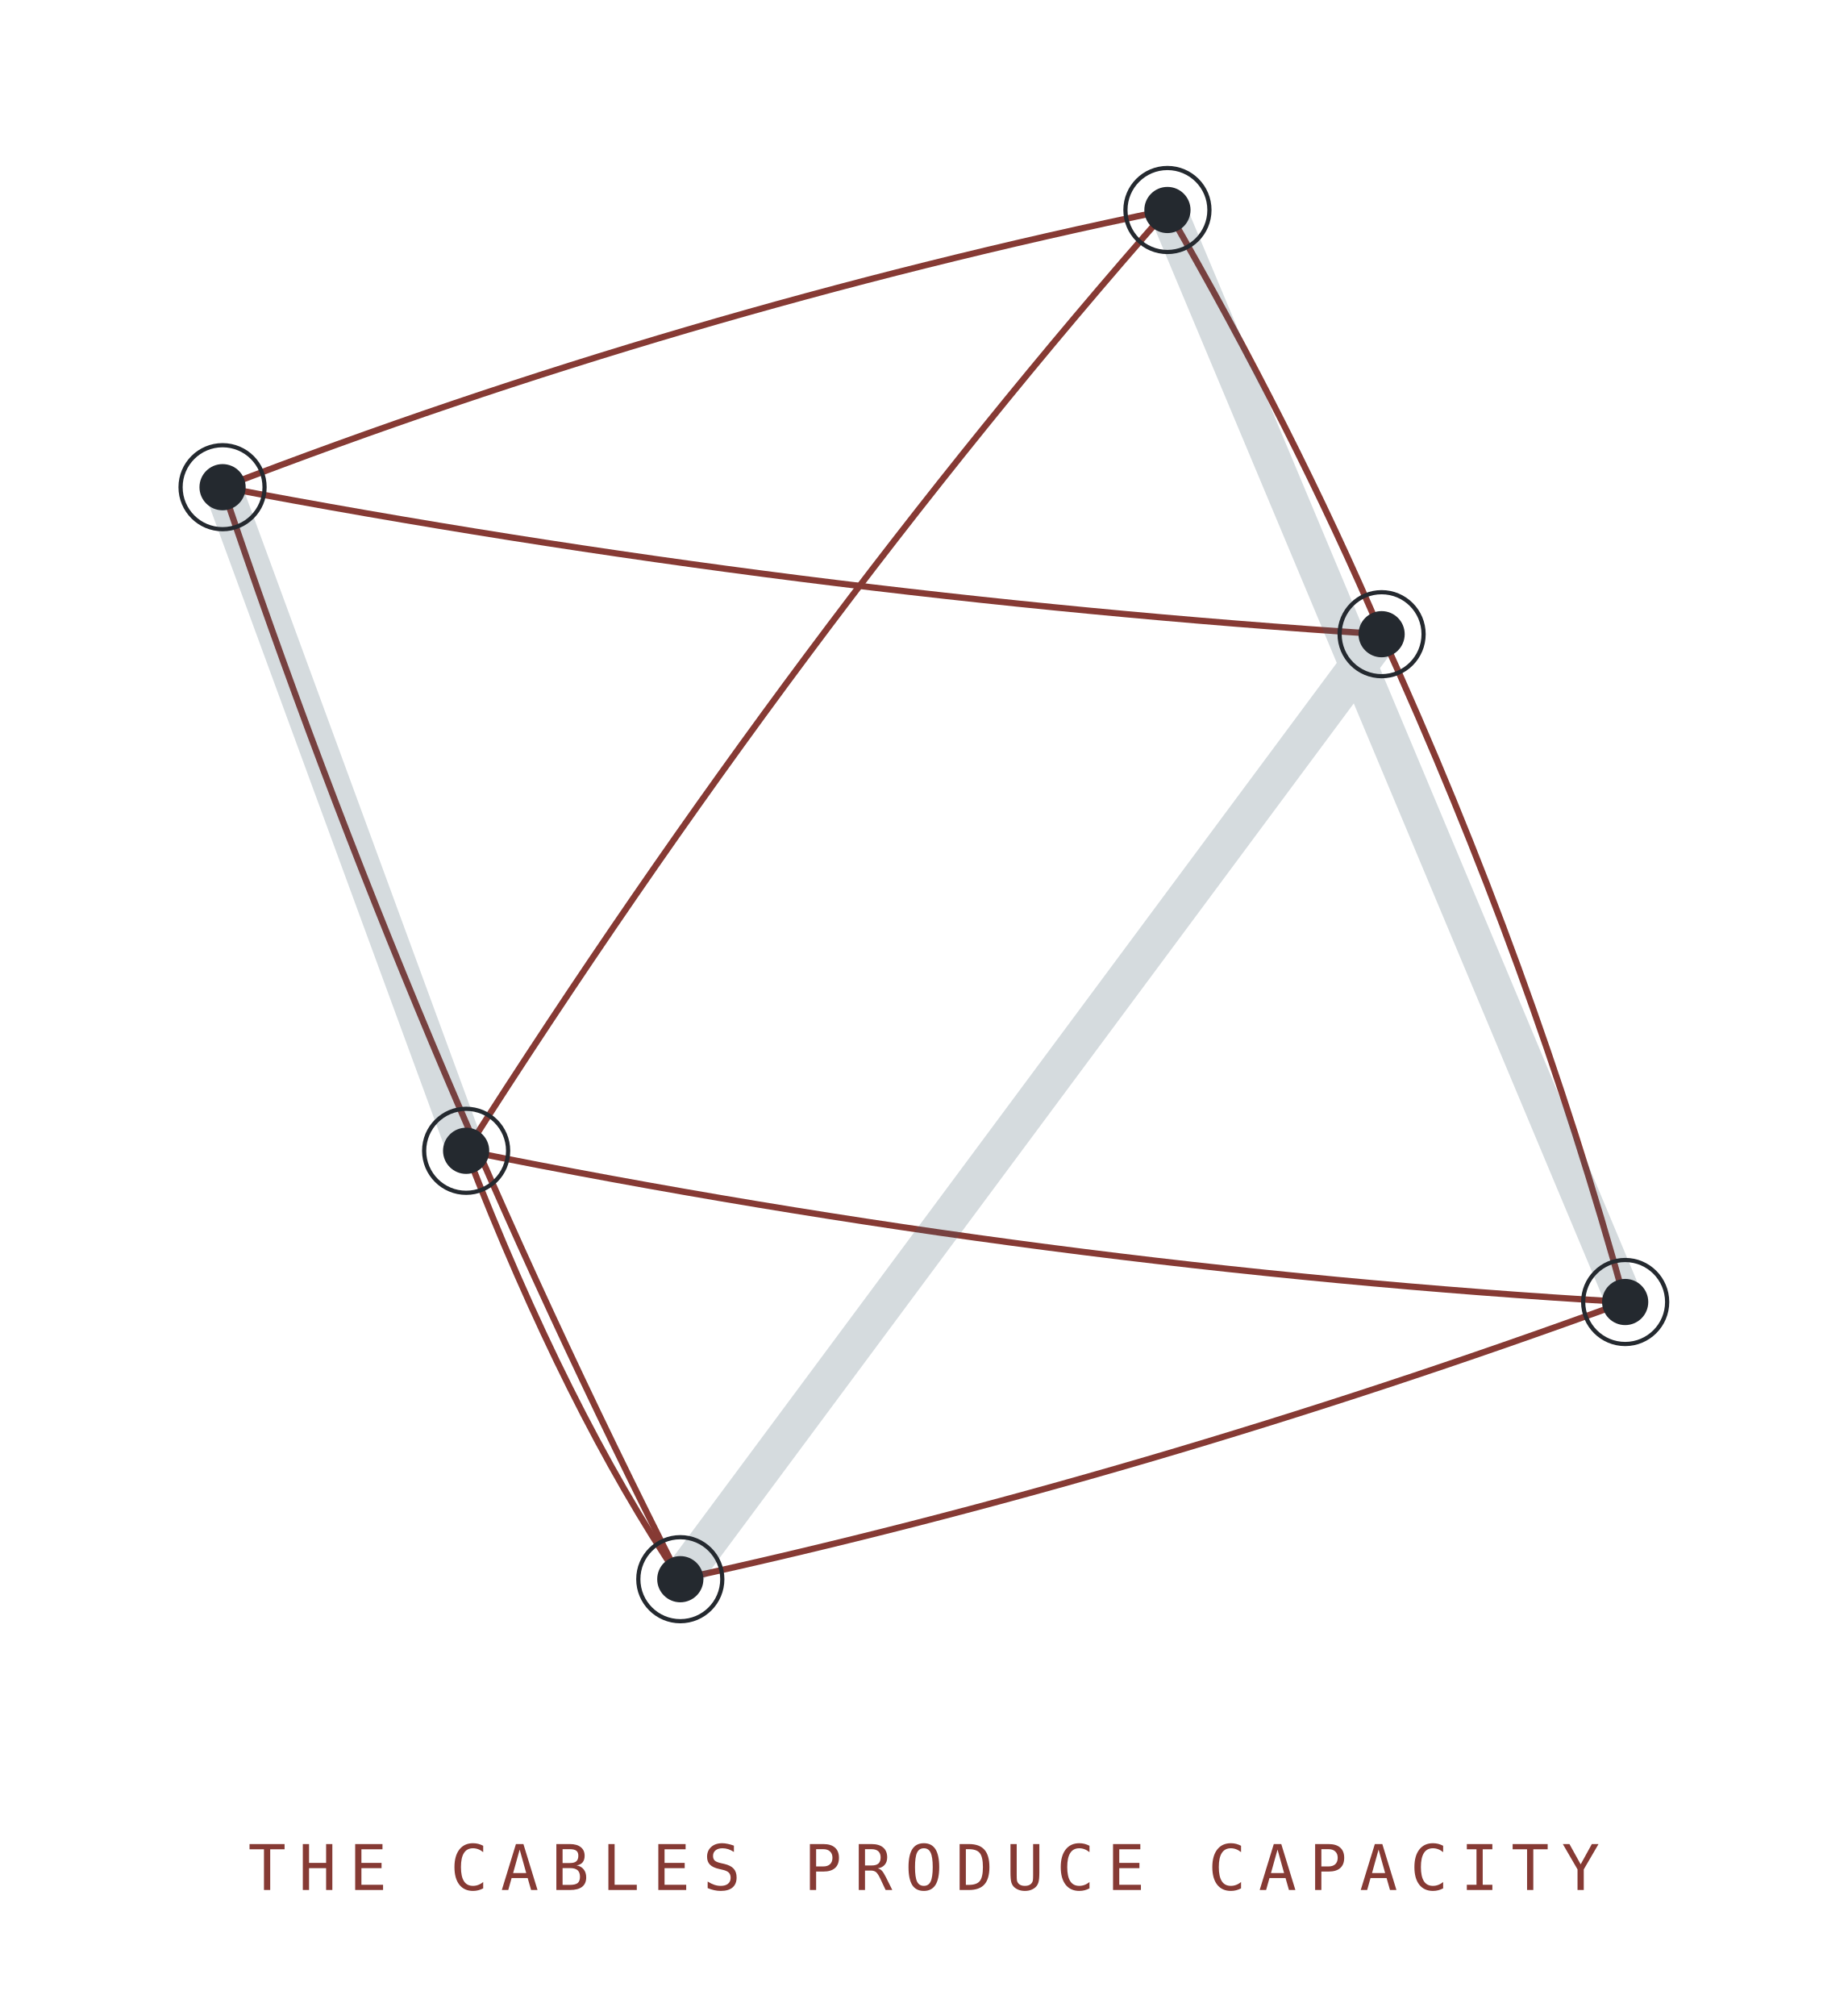
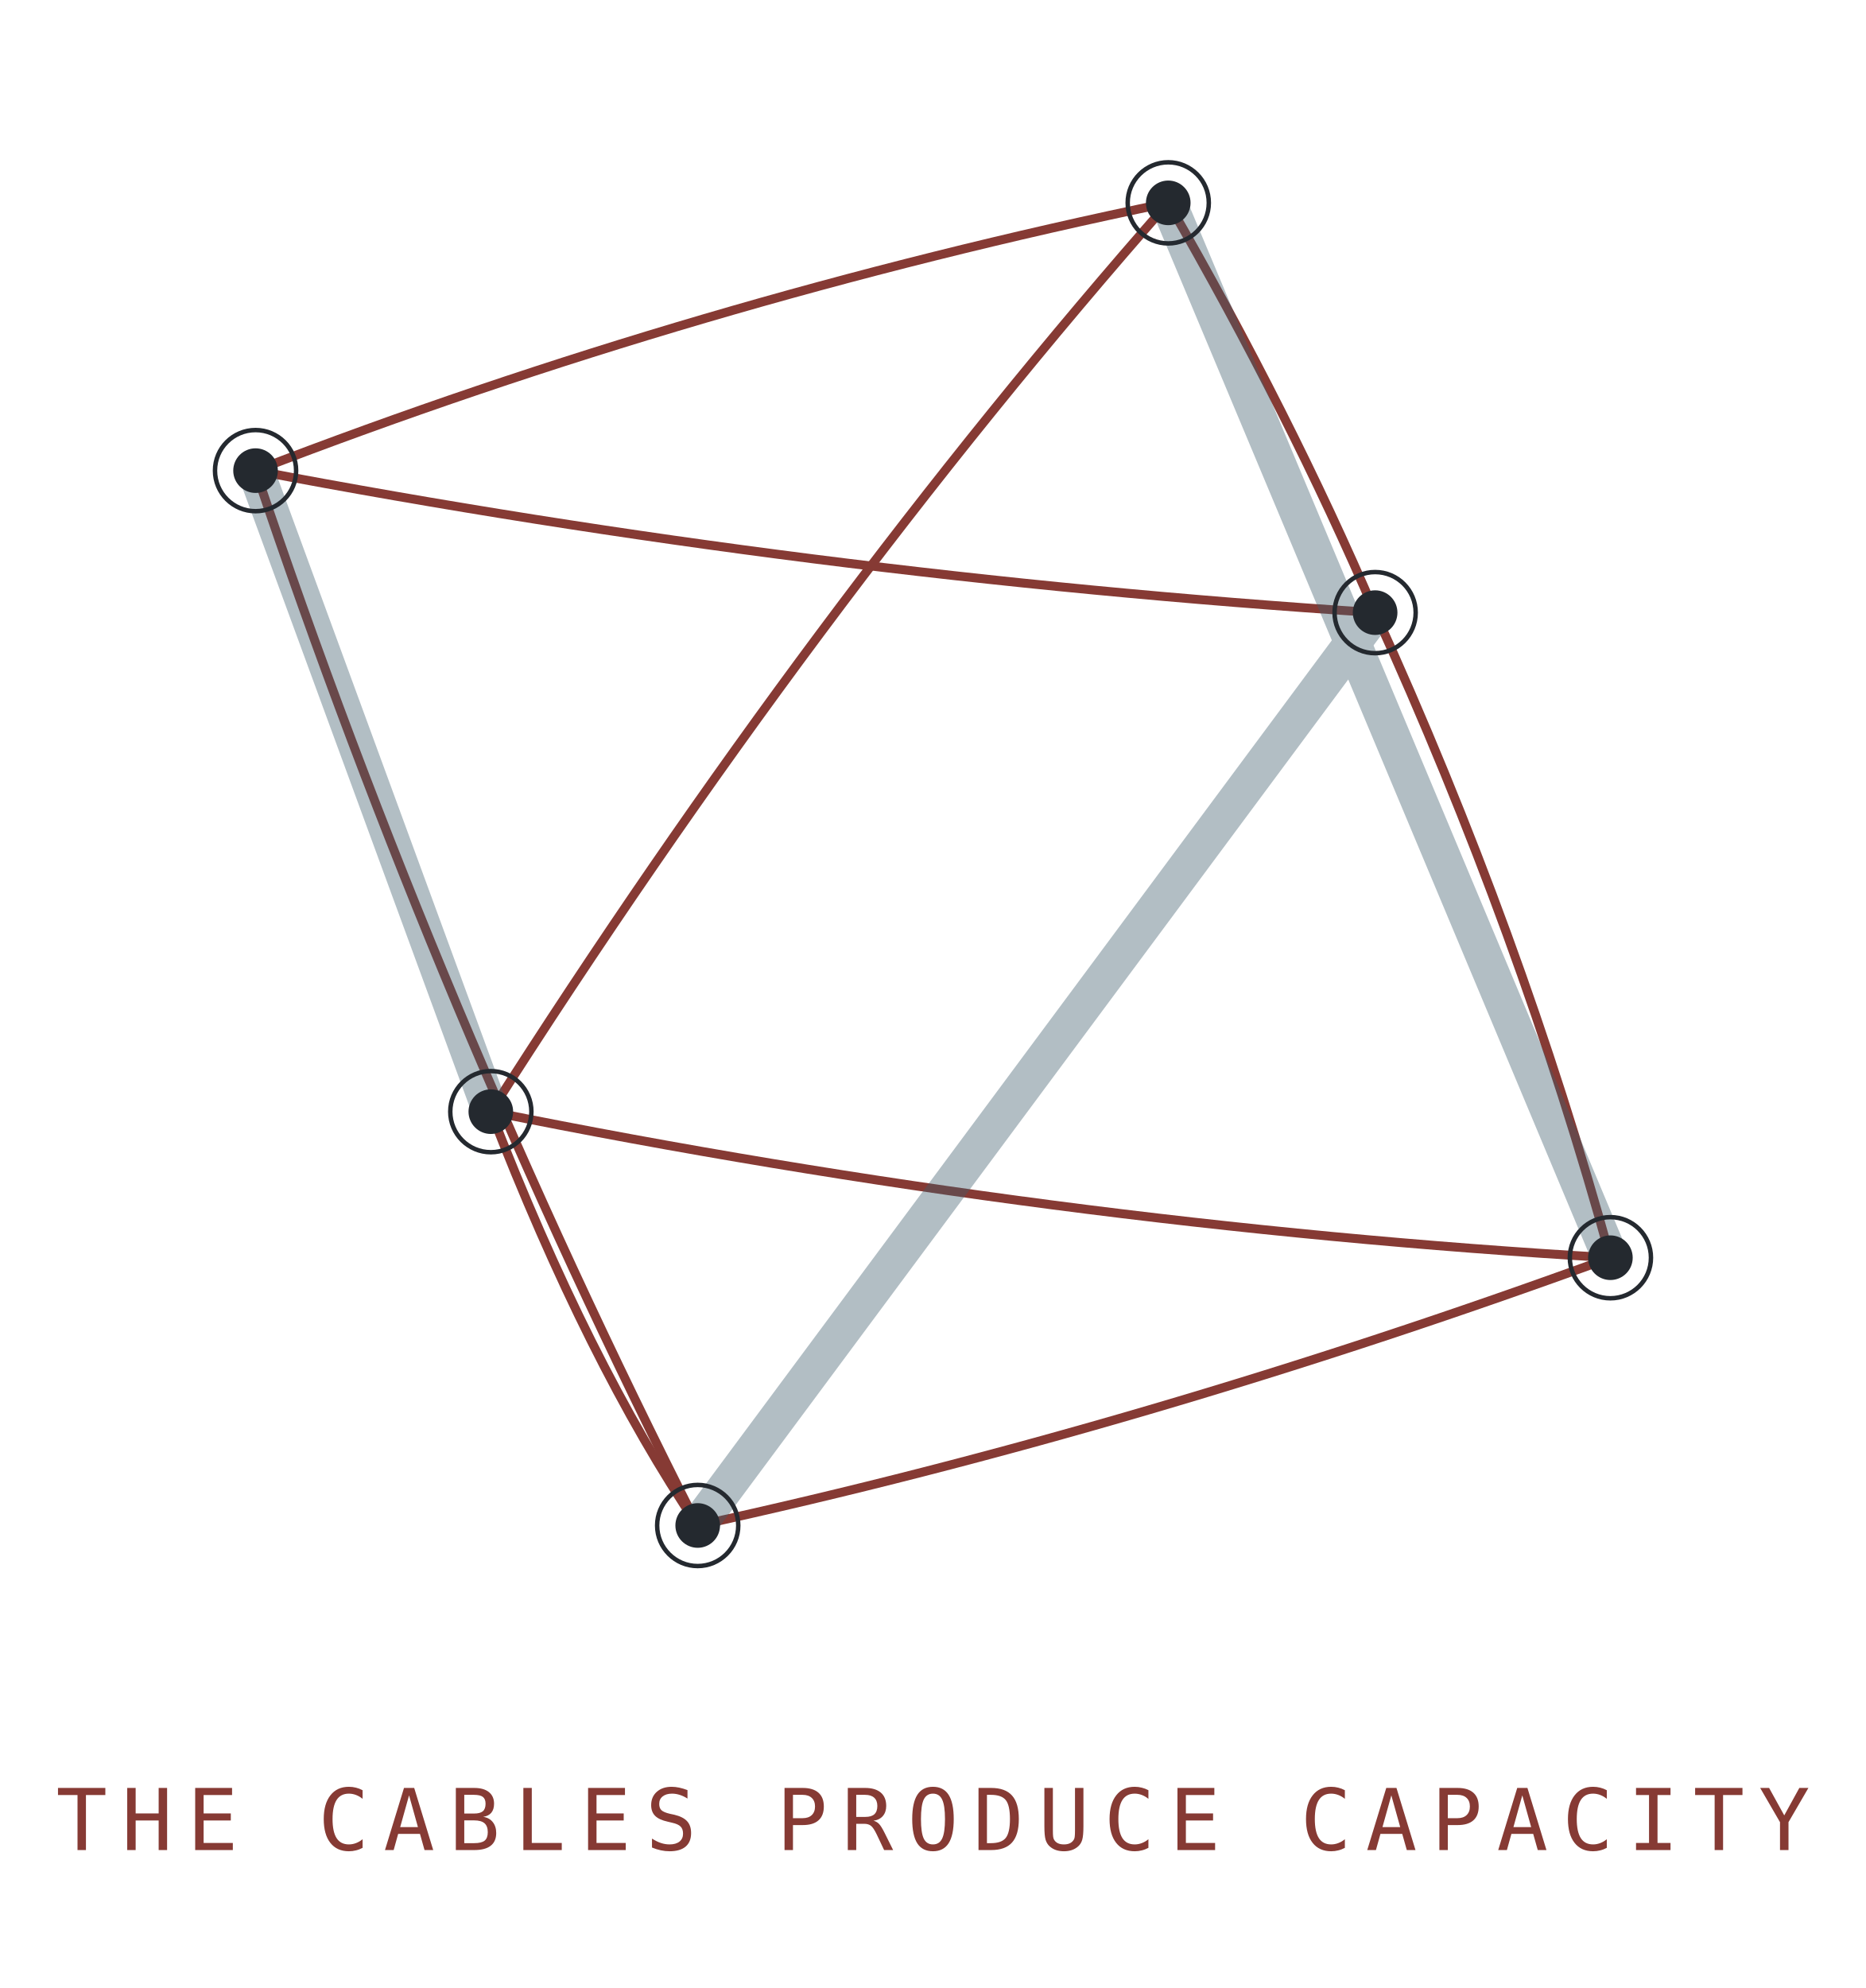
- <svg xmlns="http://www.w3.org/2000/svg" viewBox="280 150 440 480" fill="none">
-   <g stroke="#863A34" stroke-width="1.5" opacity="1" fill="none">
+ <svg xmlns="http://www.w3.org/2000/svg" viewBox="270 150 460 490" fill="none">
+   <g stroke="#863A34" stroke-width="2.2" opacity="1" fill="none">
    <path d="M442 526 Q 415 486 391 424" />
    <path d="M391 424 Q 530 452 667 460" />
    <path d="M667 460 Q 552 502 442 526" />
    <path d="M609 301 Q 470 292 333 266" />
    <path d="M333 266 Q 442 224 558 200" />
    <path d="M558 200 Q 588 252 609 301" />
    <path d="M442 526 Q 378 400 333 266" />
    <path d="M391 424 Q 470 300 558 200" />
    <path d="M667 460 Q 645 380 609 301" />
  </g>
-   <g stroke="#3E5C6B" stroke-width="9" stroke-linecap="round" opacity="0.22">
+   <g stroke="#3E5C6B" stroke-width="9" stroke-linecap="round" opacity="0.4">
    <line x1="442" y1="526" x2="609" y2="301" />
    <line x1="391" y1="424" x2="333" y2="266" />
    <line x1="667" y1="460" x2="558" y2="200" />
  </g>
  <g fill="#24292F">
    <circle cx="442" cy="526" r="5.5" />
    <circle cx="391" cy="424" r="5.5" />
    <circle cx="667" cy="460" r="5.5" />
    <circle cx="609" cy="301" r="5.5" />
    <circle cx="333" cy="266" r="5.5" />
    <circle cx="558" cy="200" r="5.5" />
  </g>
-   <g stroke="#24292F" stroke-width="1" fill="none">
+   <g stroke="#24292F" stroke-width="1.1" fill="none">
    <circle cx="442" cy="526" r="10" />
    <circle cx="391" cy="424" r="10" />
    <circle cx="667" cy="460" r="10" />
    <circle cx="609" cy="301" r="10" />
    <circle cx="333" cy="266" r="10" />
    <circle cx="558" cy="200" r="10" />
  </g>
-   <text x="500" y="600" text-anchor="middle" font-family="ui-monospace, monospace" font-size="15" letter-spacing="3" fill="#863A34">THE CABLES PRODUCE CAPACITY</text>
+   <text x="500" y="606" text-anchor="middle" font-family="ui-monospace, monospace" font-size="21" letter-spacing="3.5" fill="#863A34">THE CABLES PRODUCE CAPACITY</text>
</svg>
